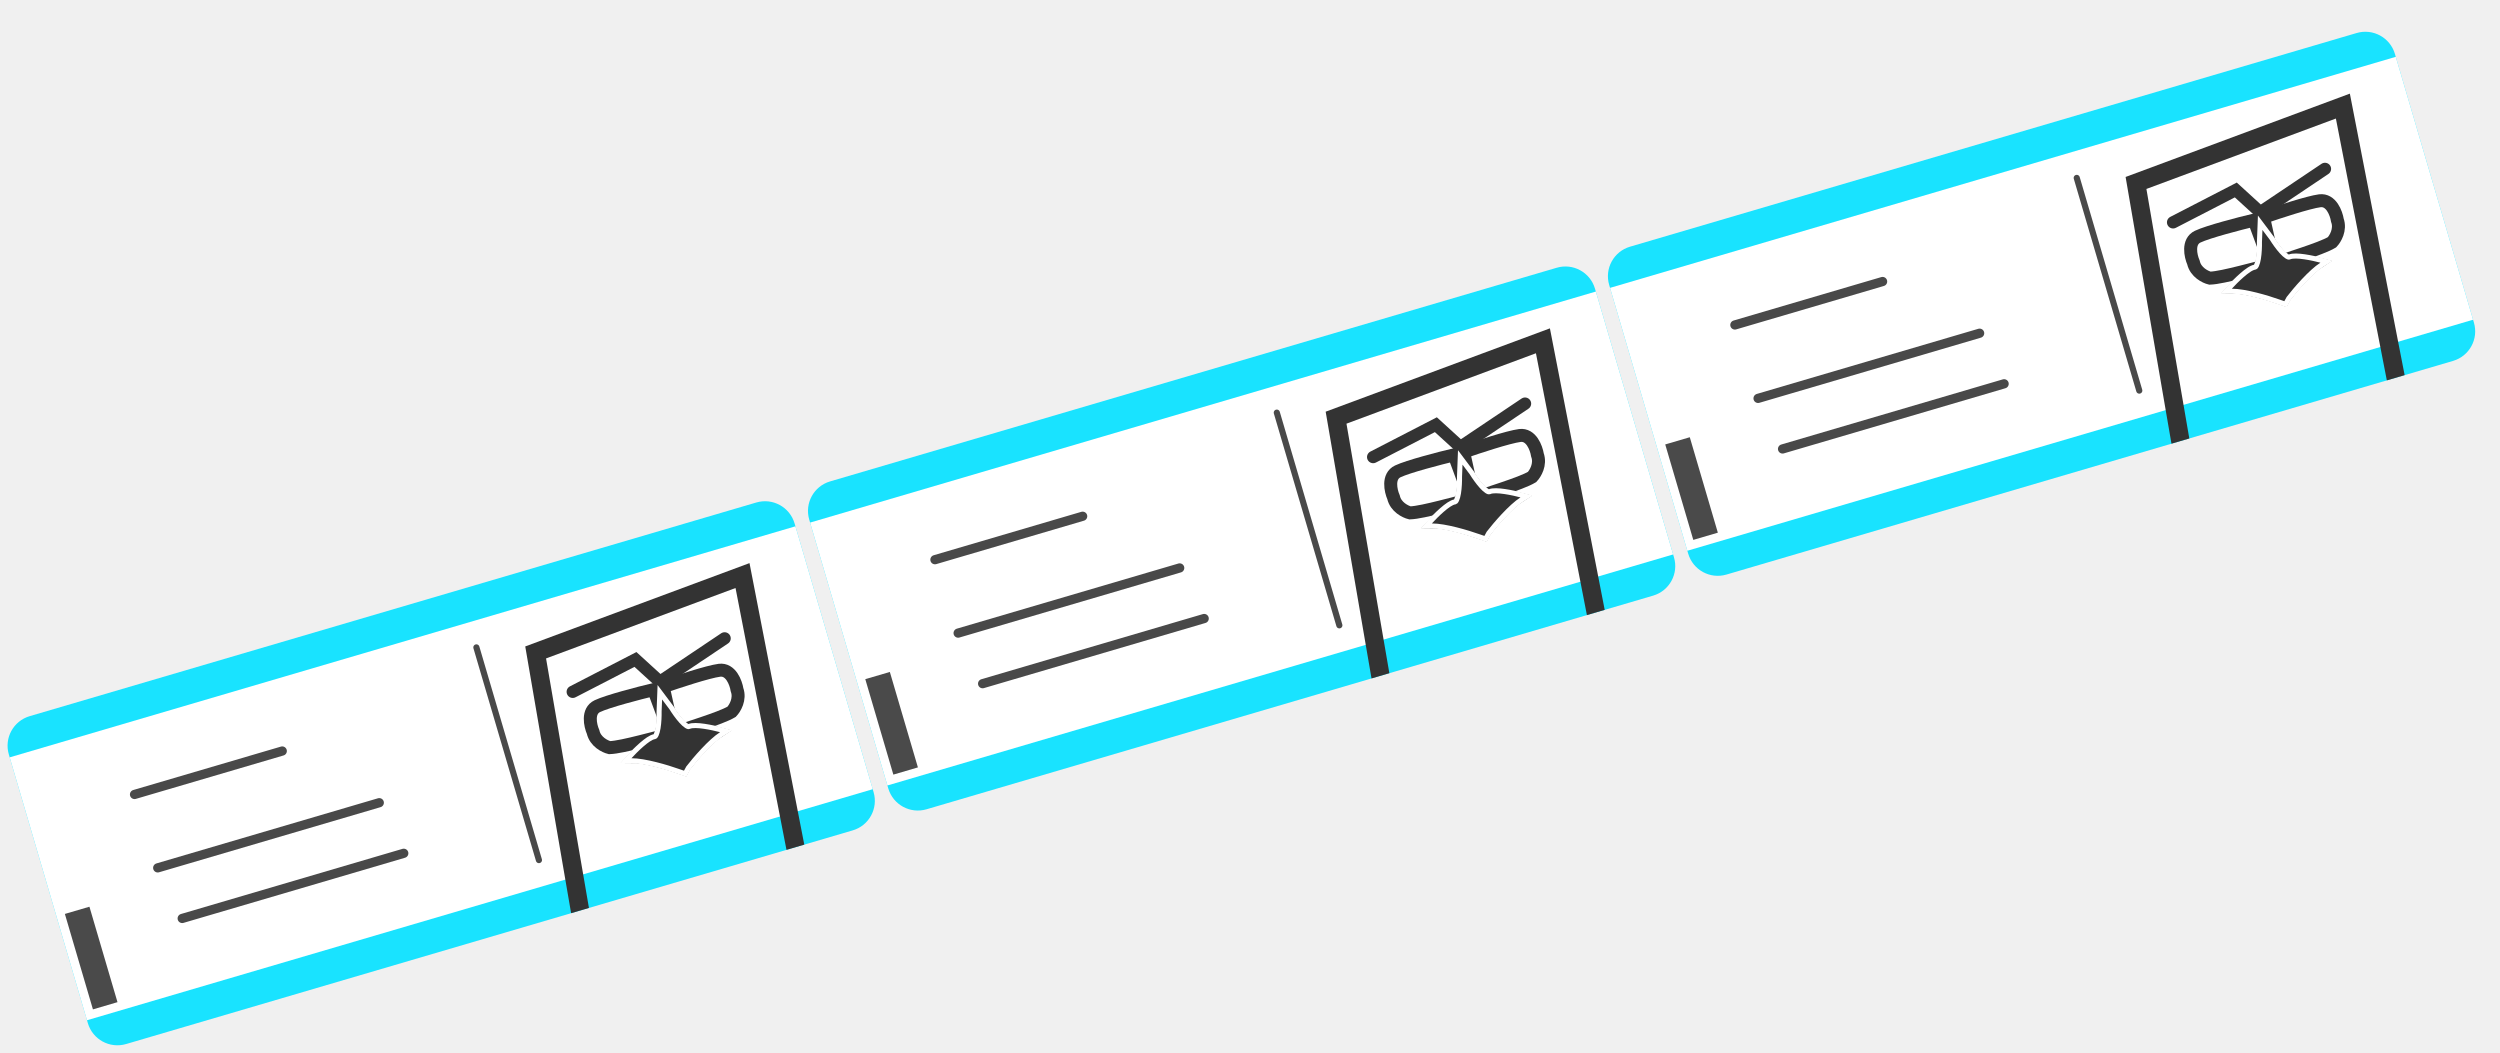
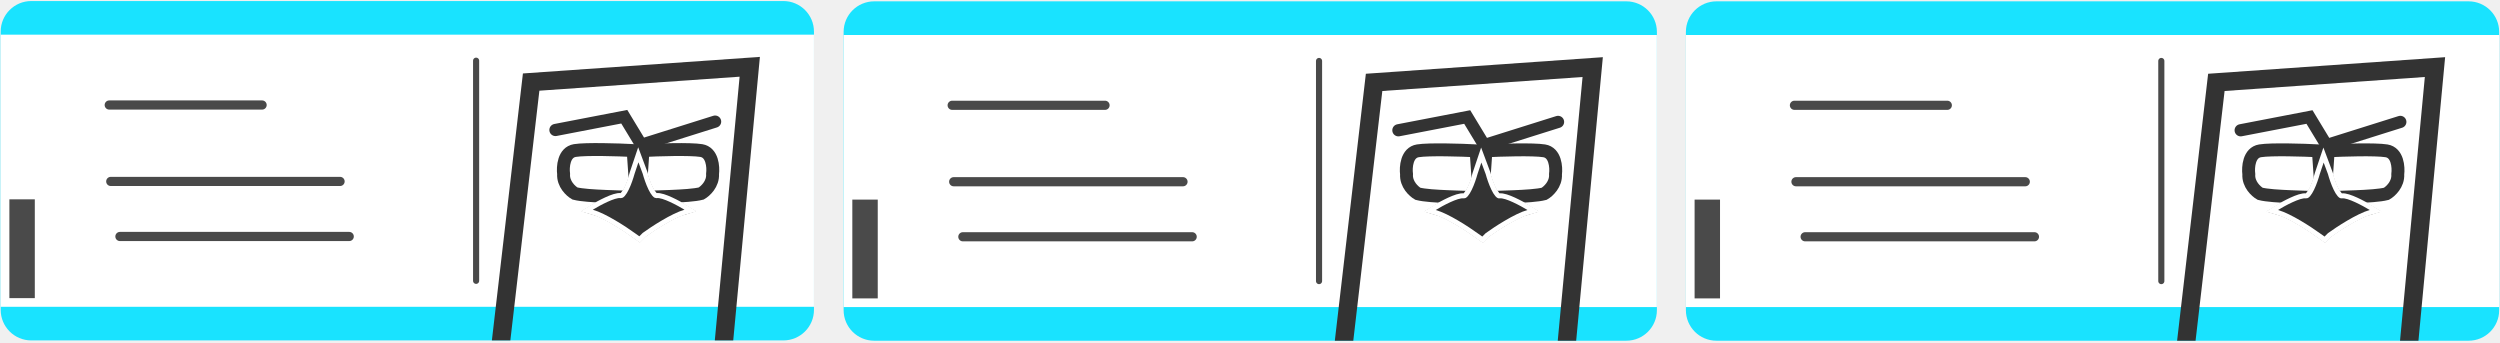
- <svg xmlns="http://www.w3.org/2000/svg" width="1851" height="779" viewBox="0 0 1851 779" fill="none">
-   <g clip-path="url(#clip0_1237_532)">
-     <g clip-path="url(#clip1_1237_532)">
-       <rect x="592.727" y="362.867" width="606.38" height="253.038" rx="22.796" transform="rotate(-16.3858 592.727 362.867)" fill="#19E3FF" />
-       <rect x="549.504" y="401.711" width="679.328" height="202.886" transform="rotate(-16.3858 549.504 401.711)" fill="white" />
-       <path d="M945.348 305.516L991.65 462.982" stroke="#494949" stroke-width="4.559" stroke-linecap="round" />
-       <path d="M652.422 509.273L667.856 561.762" stroke="#4A4A4A" stroke-width="18.952" stroke-linecap="square" stroke-dasharray="2.44 2.44" />
-       <path d="M1016.68 338.41L1063.12 314.443L1081.22 330.964L1129.13 298.837" stroke="#333333" stroke-width="9.086" stroke-linecap="round" />
-       <path d="M1077.65 373.404C1073.47 373.912 1064.25 383.057 1060.17 387.566C1070.25 387.489 1087.55 392.745 1094.94 395.383L1099.05 396.788L1100.75 393.674C1105.54 387.455 1117.24 373.671 1125.76 368.279C1119.88 366.7 1107.18 364 1103.39 365.836C1099.6 367.672 1091.75 356.93 1088.3 351.33L1082.84 344.037L1082.49 353.039C1082.62 359.616 1081.83 372.897 1077.65 373.404Z" fill="#333333" stroke="#333333" stroke-width="6.923" />
-       <path d="M1125.29 322.437C1133.67 321.363 1137.46 331.579 1138.32 336.821C1140.88 343.872 1136.73 350.659 1134.33 353.17C1125.75 358.295 1099.52 365.739 1092.09 368.898L1088.51 356.72L1083.64 334.685C1094.04 331.05 1116.92 323.512 1125.29 322.437Z" stroke="#333333" stroke-width="9.62" />
-       <path d="M1034.92 349.004C1027.3 352.633 1029.64 363.278 1031.76 368.147C1033.42 375.465 1040.58 378.923 1043.96 379.737C1053.94 379.403 1080.03 371.462 1087.99 370.098L1084.41 357.92L1076.57 336.757C1065.86 339.327 1042.54 345.376 1034.92 349.004Z" stroke="#333333" stroke-width="9.62" />
-       <path d="M1058.78 386.31L1055.92 389.47L1060.18 389.437C1064.97 389.4 1071.62 390.642 1078.11 392.271C1084.55 393.888 1090.67 395.844 1094.31 397.144L1094.32 397.149L1094.34 397.153L1098.45 398.558L1099.94 399.067L1100.7 397.684L1102.32 394.699C1104.7 391.624 1108.74 386.734 1113.22 381.945C1117.79 377.066 1122.71 372.421 1126.76 369.86L1130.36 367.58L1126.25 366.473C1123.26 365.669 1118.54 364.582 1114.06 363.926C1111.83 363.598 1109.61 363.371 1107.68 363.35C1105.83 363.33 1103.94 363.49 1102.58 364.152C1102.56 364.159 1102.14 364.321 1100.92 363.55C1099.81 362.847 1098.5 361.645 1097.1 360.114C1094.34 357.073 1091.58 353.091 1089.89 350.348L1089.85 350.276L1089.8 350.208L1084.33 342.916L1081.17 338.695L1080.97 343.965L1080.62 352.967L1080.62 353.021L1080.62 353.076C1080.68 356.297 1080.52 361.137 1079.84 365.189C1079.5 367.23 1079.05 368.95 1078.49 370.145C1077.89 371.452 1077.44 371.545 1077.43 371.547C1075.92 371.73 1074.25 372.616 1072.7 373.635C1071.09 374.699 1069.35 376.09 1067.65 377.575C1064.24 380.549 1060.86 384.017 1058.78 386.31Z" stroke="white" stroke-width="3.741" />
-       <path d="M989.226 309.25L1022.66 503.766L1030.57 514.509L1186.56 479.334L1142.38 252.334L989.226 309.25Z" stroke="#333333" stroke-width="13.678" />
-       <path d="M692.238 414.391L801.59 382.236" stroke="#494949" stroke-width="6.839" stroke-linecap="round" />
-       <path d="M709.406 468.746L873.434 420.514" stroke="#494949" stroke-width="6.839" stroke-linecap="round" />
-       <path d="M727.539 506.191L891.567 457.96" stroke="#494949" stroke-width="6.839" stroke-linecap="round" />
-     </g>
-     <g clip-path="url(#clip2_1237_532)">
-       <rect x="1185" y="189.078" width="606.38" height="253.038" rx="22.796" transform="rotate(-16.3858 1185 189.078)" fill="#19E3FF" />
-       <rect x="1141.78" y="227.922" width="679.328" height="202.886" transform="rotate(-16.3858 1141.78 227.922)" fill="white" />
-       <path d="M1537.62 131.727L1583.92 289.193" stroke="#494949" stroke-width="4.559" stroke-linecap="round" />
-       <path d="M1244.7 335.484L1260.13 387.973" stroke="#4A4A4A" stroke-width="18.952" stroke-linecap="square" stroke-dasharray="2.44 2.44" />
-       <path d="M1608.95 164.621L1655.39 140.654L1673.49 157.175L1721.4 125.048" stroke="#333333" stroke-width="9.086" stroke-linecap="round" />
-       <path d="M1669.93 199.615C1665.75 200.123 1656.53 209.268 1652.44 213.777C1662.52 213.7 1679.82 218.956 1687.21 221.594L1691.33 222.999L1693.03 219.885C1697.81 213.666 1709.52 199.881 1718.03 194.49C1712.16 192.911 1699.46 190.211 1695.67 192.047C1691.88 193.883 1684.03 183.141 1680.58 177.541L1675.11 170.248L1674.76 179.25C1674.89 185.827 1674.11 199.107 1669.93 199.615Z" fill="#333333" stroke="#333333" stroke-width="6.923" />
-       <path d="M1717.57 148.648C1725.94 147.574 1729.74 157.79 1730.59 163.032C1733.15 170.083 1729 176.87 1726.6 179.381C1718.03 184.506 1691.79 191.95 1684.37 195.109L1680.78 182.931L1675.92 160.896C1686.31 157.261 1709.19 149.723 1717.57 148.648Z" stroke="#333333" stroke-width="9.62" />
-       <path d="M1627.19 175.215C1619.57 178.844 1621.91 189.489 1624.03 194.358C1625.69 201.676 1632.86 205.134 1636.23 205.948C1646.22 205.614 1672.31 197.673 1680.26 196.309L1676.68 184.131L1668.85 162.968C1658.14 165.538 1634.82 171.587 1627.19 175.215Z" stroke="#333333" stroke-width="9.62" />
-       <path d="M1651.06 212.521L1648.19 215.68L1652.46 215.648C1657.24 215.611 1663.9 216.853 1670.38 218.481C1676.83 220.099 1682.94 222.055 1686.59 223.355L1686.6 223.36L1686.61 223.364L1690.72 224.769L1692.21 225.278L1692.97 223.894L1694.6 220.91C1696.97 217.835 1701.01 212.944 1705.5 208.156C1710.07 203.277 1714.99 198.632 1719.03 196.071L1722.64 193.79L1718.52 192.684C1715.53 191.88 1710.81 190.793 1706.34 190.137C1704.1 189.809 1701.89 189.582 1699.95 189.561C1698.1 189.541 1696.22 189.701 1694.85 190.363C1694.84 190.37 1694.41 190.532 1693.19 189.761C1692.08 189.058 1690.77 187.856 1689.38 186.325C1686.61 183.284 1683.86 179.302 1682.17 176.559L1682.12 176.487L1682.07 176.419L1676.61 169.127L1673.44 164.906L1673.24 170.176L1672.89 179.178L1672.89 179.232L1672.89 179.287C1672.96 182.508 1672.79 187.348 1672.12 191.4C1671.78 193.441 1671.32 195.161 1670.77 196.355C1670.16 197.663 1669.72 197.756 1669.7 197.758C1668.19 197.941 1666.52 198.827 1664.98 199.846C1663.36 200.91 1661.62 202.301 1659.92 203.786C1656.51 206.76 1653.13 210.228 1651.06 212.521Z" stroke="white" stroke-width="3.741" />
-       <path d="M1581.5 135.461L1614.94 329.977L1622.85 340.72L1778.83 305.545L1734.66 78.545L1581.5 135.461Z" stroke="#333333" stroke-width="13.678" />
-       <path d="M1284.51 240.602L1393.86 208.447" stroke="#494949" stroke-width="6.839" stroke-linecap="round" />
-       <path d="M1301.68 294.957L1465.71 246.725" stroke="#494949" stroke-width="6.839" stroke-linecap="round" />
-       <path d="M1319.81 332.402L1483.84 284.171" stroke="#494949" stroke-width="6.839" stroke-linecap="round" />
-     </g>
-     <g clip-path="url(#clip3_1237_532)">
-       <rect x="0.102" y="536.68" width="606.38" height="253.038" rx="22.796" transform="rotate(-16.3858 0.101562 536.68)" fill="#19E3FF" />
-       <rect x="-43.125" y="575.535" width="679.328" height="202.886" transform="rotate(-16.3858 -43.125 575.535)" fill="white" />
-       <path d="M352.719 479.34L399.021 636.806" stroke="#494949" stroke-width="4.559" stroke-linecap="round" />
-       <path d="M59.793 683.094L75.227 735.583" stroke="#4A4A4A" stroke-width="18.952" stroke-linecap="square" stroke-dasharray="2.44 2.44" />
-       <path d="M424.052 512.222L470.49 488.256L488.587 504.777L536.502 472.65" stroke="#333333" stroke-width="9.086" stroke-linecap="round" />
-       <path d="M485.024 547.236C480.844 547.744 471.626 556.889 467.539 561.398C477.62 561.321 494.921 566.577 502.312 569.215L506.425 570.62L508.124 567.506C512.91 561.287 524.613 547.503 533.131 542.111C527.254 540.532 514.553 537.832 510.763 539.668C506.973 541.504 499.124 530.762 495.673 525.162L490.208 517.87L489.861 526.871C489.991 533.448 489.205 546.729 485.024 547.236Z" fill="#333333" stroke="#333333" stroke-width="6.923" />
-       <path d="M532.669 496.258C541.042 495.183 544.839 505.399 545.691 510.642C548.256 517.693 544.103 524.479 541.706 526.991C533.128 532.115 506.894 539.559 499.467 542.718L495.886 530.541L491.018 508.505C501.413 504.87 524.296 497.332 532.669 496.258Z" stroke="#333333" stroke-width="9.62" />
-       <path d="M442.292 522.825C434.671 526.453 437.008 537.099 439.129 541.968C440.789 549.285 447.954 552.743 451.329 553.558C461.316 553.223 487.404 545.283 495.359 543.918L491.778 531.74L483.944 510.577C473.236 513.148 449.914 519.196 442.292 522.825Z" stroke="#333333" stroke-width="9.62" />
-       <path d="M466.153 560.142L463.29 563.302L467.554 563.269C472.342 563.232 478.993 564.475 485.479 566.103C491.923 567.72 498.039 569.676 501.683 570.976L501.695 570.981L501.707 570.985L505.82 572.39L507.312 572.899L508.067 571.516L509.695 568.531C512.069 565.457 516.107 560.566 520.593 555.777C525.165 550.898 530.085 546.253 534.131 543.692L537.734 541.412L533.616 540.305C530.627 539.502 525.909 538.414 521.436 537.758C519.201 537.43 516.983 537.203 515.051 537.183C513.199 537.163 511.314 537.322 509.947 537.984C509.934 537.991 509.51 538.153 508.291 537.382C507.178 536.679 505.866 535.477 504.475 533.946C501.712 530.905 498.955 526.923 497.265 524.181L497.221 524.108L497.17 524.04L491.705 516.748L488.542 512.527L488.339 517.797L487.992 526.799L487.99 526.853L487.991 526.908C488.054 530.129 487.891 534.969 487.214 539.021C486.873 541.062 486.421 542.782 485.866 543.977C485.258 545.284 484.814 545.377 484.799 545.379C483.291 545.562 481.62 546.448 480.074 547.467C478.46 548.531 476.718 549.922 475.017 551.407C471.61 554.381 468.232 557.849 466.153 560.142Z" stroke="white" stroke-width="3.741" />
-       <path d="M396.597 483.063L430.033 677.579L437.944 688.321L593.93 653.147L549.755 426.147L396.597 483.063Z" stroke="#333333" stroke-width="13.678" />
-       <path d="M99.613 588.215L208.965 556.06" stroke="#494949" stroke-width="6.839" stroke-linecap="round" />
-       <path d="M116.781 642.562L280.809 594.331" stroke="#494949" stroke-width="6.839" stroke-linecap="round" />
-       <path d="M134.91 680.016L298.938 631.784" stroke="#494949" stroke-width="6.839" stroke-linecap="round" />
-     </g>
+ <svg xmlns="http://www.w3.org/2000/svg" width="1864" height="255" viewBox="0 0 1864 255" fill="none">
+   <g clip-path="url(#clip0_1262_80)">
+     <rect x="629" y="1" width="606.38" height="253.038" rx="22.796" fill="#19E3FF" />
+     <rect x="576.574" y="26.074" width="679.328" height="202.886" fill="white" />
+     <path d="M983.477 45.453L983.477 209.586" stroke="#494949" stroke-width="4.559" stroke-linecap="round" />
+     <path d="M644.969 158.301L644.969 213.012" stroke="#4A4A4A" stroke-width="18.952" stroke-linecap="square" stroke-dasharray="2.44 2.44" />
+     <path d="M1042.64 97.136L1093.95 87.243L1106.65 108.198L1161.68 90.892" stroke="#333333" stroke-width="9.086" stroke-linecap="round" />
+     <path d="M1091.26 147.911C1087.1 147.219 1075.68 153.392 1070.49 156.565C1080.18 159.335 1095.3 169.258 1101.64 173.874L1105.19 176.382L1107.7 173.874C1114.05 169.258 1129.16 159.335 1138.86 156.565C1133.66 153.392 1122.24 147.219 1118.09 147.911C1113.93 148.603 1109.43 136.083 1107.7 129.737L1104.52 121.199L1101.64 129.737C1099.91 136.083 1095.41 148.603 1091.26 147.911Z" fill="#333333" stroke="#333333" stroke-width="6.923" />
+     <path d="M1151.34 112.454C1159.68 113.785 1160.44 124.657 1159.78 129.927C1160.25 137.416 1154.35 142.755 1151.34 144.488C1141.67 146.984 1114.4 146.726 1106.38 147.661L1106.38 134.968L1107.93 112.454C1118.93 111.899 1143.01 111.123 1151.34 112.454Z" stroke="#333333" stroke-width="9.62" />
+     <path d="M1057.15 112.446C1048.81 113.777 1048.05 124.65 1048.71 129.919C1048.24 137.408 1054.14 142.747 1057.15 144.48C1066.82 146.976 1094.09 146.718 1102.11 147.653L1102.11 134.96L1100.56 112.446C1089.56 111.891 1065.48 111.115 1057.15 112.446Z" stroke="#333333" stroke-width="9.62" />
+     <path d="M1069.51 154.969L1065.87 157.192L1069.97 158.364C1074.58 159.679 1080.61 162.748 1086.37 166.139C1092.1 169.509 1097.41 173.11 1100.54 175.386L1100.55 175.394L1100.56 175.401L1104.11 177.91L1105.4 178.819L1106.52 177.705L1108.92 175.301C1112.06 173.02 1117.32 169.467 1122.97 166.139C1128.74 162.748 1134.77 159.679 1139.37 158.364L1143.47 157.192L1139.83 154.969C1137.19 153.355 1132.97 150.981 1128.86 149.089C1126.81 148.145 1124.75 147.301 1122.9 146.736C1121.13 146.195 1119.28 145.816 1117.78 146.066C1117.76 146.068 1117.31 146.104 1116.36 145.021C1115.49 144.032 1114.57 142.509 1113.67 140.647C1111.88 136.95 1110.35 132.353 1109.51 129.245L1109.48 129.163L1109.45 129.083L1106.27 120.545L1104.42 115.604L1102.74 120.603L1099.87 129.141L1099.85 129.192L1099.84 129.245C1098.99 132.353 1097.47 136.95 1095.68 140.647C1094.77 142.509 1093.85 144.032 1092.99 145.021C1092.03 146.104 1091.58 146.068 1091.57 146.066C1090.07 145.816 1088.21 146.195 1086.44 146.736C1084.6 147.301 1082.53 148.145 1080.48 149.089C1076.37 150.981 1072.15 153.355 1069.51 154.969Z" stroke="white" stroke-width="3.741" />
+     <path d="M1024.52 61.418L1001.73 257.465L1006.29 270.003L1165.86 280.261L1187.52 50.02L1024.52 61.418Z" stroke="#333333" stroke-width="13.678" />
+     <path d="M709.934 78.504H823.915" stroke="#494949" stroke-width="6.839" stroke-linecap="round" />
+     <path d="M711.07 135.496H882.042" stroke="#494949" stroke-width="6.839" stroke-linecap="round" />
+     <path d="M717.906 176.535H888.878" stroke="#494949" stroke-width="6.839" stroke-linecap="round" />
+   </g>
+   <g clip-path="url(#clip1_1262_80)">
+     <rect x="1257" y="1" width="606.38" height="253.038" rx="22.796" fill="#19E3FF" />
+     <rect x="1204.57" y="26.074" width="679.328" height="202.886" fill="white" />
+     <path d="M1611.48 45.453L1611.48 209.586" stroke="#494949" stroke-width="4.559" stroke-linecap="round" />
+     <path d="M1272.97 158.301L1272.97 213.012" stroke="#4A4A4A" stroke-width="18.952" stroke-linecap="square" stroke-dasharray="2.44 2.44" />
+     <path d="M1670.64 97.136L1721.95 87.243L1734.65 108.198L1789.68 90.892" stroke="#333333" stroke-width="9.086" stroke-linecap="round" />
+     <path d="M1719.26 147.911C1715.1 147.219 1703.68 153.392 1698.49 156.565C1708.18 159.335 1723.3 169.258 1729.64 173.874L1733.19 176.382L1735.7 173.874C1742.05 169.258 1757.16 159.335 1766.86 156.565C1761.66 153.392 1750.24 147.219 1746.09 147.911C1741.93 148.603 1737.43 136.083 1735.7 129.737L1732.52 121.199L1729.64 129.737C1727.91 136.083 1723.41 148.603 1719.26 147.911Z" fill="#333333" stroke="#333333" stroke-width="6.923" />
+     <path d="M1779.34 112.454C1787.68 113.785 1788.44 124.657 1787.78 129.927C1788.25 137.416 1782.35 142.755 1779.34 144.488C1769.67 146.984 1742.4 146.726 1734.38 147.661L1734.38 134.968L1735.93 112.454C1746.93 111.899 1771.01 111.123 1779.34 112.454Z" stroke="#333333" stroke-width="9.62" />
+     <path d="M1685.15 112.446C1676.81 113.777 1676.05 124.65 1676.71 129.919C1676.24 137.408 1682.14 142.747 1685.15 144.48C1694.82 146.976 1722.09 146.718 1730.11 147.653L1730.11 134.96L1728.56 112.446C1717.56 111.891 1693.48 111.115 1685.15 112.446Z" stroke="#333333" stroke-width="9.62" />
+     <path d="M1697.51 154.969L1693.87 157.192L1697.97 158.364C1702.58 159.679 1708.61 162.748 1714.37 166.139C1720.1 169.509 1725.41 173.11 1728.54 175.386L1728.55 175.394L1728.56 175.401L1732.11 177.91L1733.4 178.819L1734.52 177.705L1736.92 175.301C1740.06 173.02 1745.32 169.467 1750.97 166.139C1756.74 162.748 1762.77 159.679 1767.37 158.364L1771.47 157.192L1767.83 154.969C1765.19 153.355 1760.97 150.981 1756.86 149.089C1754.81 148.145 1752.75 147.301 1750.9 146.736C1749.13 146.195 1747.28 145.816 1745.78 146.066C1745.76 146.068 1745.31 146.104 1744.36 145.021C1743.49 144.032 1742.57 142.509 1741.67 140.647C1739.88 136.95 1738.35 132.353 1737.51 129.245L1737.48 129.163L1737.45 129.083L1734.27 120.545L1732.42 115.604L1730.74 120.603L1727.87 129.141L1727.85 129.192L1727.84 129.245C1726.99 132.353 1725.47 136.95 1723.68 140.647C1722.77 142.509 1721.85 144.032 1720.99 145.021C1720.03 146.104 1719.58 146.068 1719.57 146.066C1718.07 145.816 1716.21 146.195 1714.44 146.736C1712.6 147.301 1710.53 148.145 1708.48 149.089C1704.37 150.981 1700.15 153.355 1697.51 154.969Z" stroke="white" stroke-width="3.741" />
+     <path d="M1652.52 61.418L1629.73 257.465L1634.29 270.003L1793.86 280.261L1815.52 50.02L1652.52 61.418Z" stroke="#333333" stroke-width="13.678" />
+     <path d="M1337.93 78.504H1451.91" stroke="#494949" stroke-width="6.839" stroke-linecap="round" />
+     <path d="M1339.07 135.496H1510.04" stroke="#494949" stroke-width="6.839" stroke-linecap="round" />
+     <path d="M1345.91 176.535H1516.88" stroke="#494949" stroke-width="6.839" stroke-linecap="round" />
+   </g>
+   <g clip-path="url(#clip2_1262_80)">
+     <rect x="0.512" y="0.781" width="606.38" height="253.038" rx="22.796" fill="#19E3FF" />
+     <rect x="-51.922" y="25.863" width="679.328" height="202.886" fill="white" />
+     <path d="M354.984 45.246L354.984 209.379" stroke="#494949" stroke-width="4.559" stroke-linecap="round" />
+     <path d="M16.477 158.086L16.477 212.797" stroke="#4A4A4A" stroke-width="18.952" stroke-linecap="square" stroke-dasharray="2.44 2.44" />
+     <path d="M414.141 96.913L465.454 87.02L478.155 107.975L533.187 90.67" stroke="#333333" stroke-width="9.086" stroke-linecap="round" />
+     <path d="M462.758 147.708C458.604 147.015 447.181 153.189 441.988 156.362C451.681 159.131 466.797 169.055 473.143 173.67L476.693 176.179L479.201 173.67C485.548 169.055 500.664 159.131 510.357 156.362C505.164 153.189 493.741 147.015 489.587 147.708C485.433 148.4 480.932 135.88 479.201 129.534L476.016 120.996L473.143 129.534C471.413 135.88 466.912 148.4 462.758 147.708Z" fill="#333333" stroke="#333333" stroke-width="6.923" />
+     <path d="M522.85 112.239C531.186 113.57 531.946 124.442 531.285 129.712C531.757 137.201 525.858 142.54 522.85 144.273C513.175 146.769 485.906 146.511 477.89 147.446L477.89 134.753L479.435 112.239C490.434 111.684 514.514 110.908 522.85 112.239Z" stroke="#333333" stroke-width="9.62" />
+     <path d="M428.65 112.231C420.314 113.562 419.554 124.435 420.215 129.704C419.743 137.193 425.642 142.532 428.65 144.265C438.325 146.761 465.594 146.503 473.61 147.438L473.61 134.745L472.065 112.231C461.066 111.676 436.986 110.9 428.65 112.231Z" stroke="#333333" stroke-width="9.62" />
+     <path d="M441.013 154.766L437.375 156.989L441.474 158.161C446.079 159.476 452.109 162.545 457.872 165.936C463.598 169.306 468.914 172.907 472.043 175.183L472.054 175.191L472.064 175.198L475.614 177.706L476.901 178.616L478.016 177.501L480.42 175.097C483.564 172.817 488.818 169.264 494.473 165.936C500.236 162.545 506.266 159.476 510.871 158.161L514.97 156.989L511.332 154.766C508.691 153.152 504.472 150.778 500.365 148.886C498.313 147.942 496.249 147.098 494.401 146.533C492.631 145.991 490.777 145.613 489.279 145.863C489.264 145.865 488.812 145.901 487.86 144.818C486.991 143.829 486.071 142.305 485.168 140.444C483.376 136.747 481.854 132.15 481.006 129.042L480.984 128.96L480.954 128.88L477.768 120.342L475.925 115.401L474.243 120.4L471.371 128.937L471.353 128.989L471.339 129.042C470.491 132.15 468.969 136.747 467.177 140.444C466.274 142.305 465.354 143.829 464.485 144.818C463.533 145.901 463.081 145.865 463.066 145.863C461.568 145.613 459.714 145.991 457.944 146.533C456.096 147.098 454.031 147.942 451.98 148.886C447.873 150.778 443.654 153.152 441.013 154.766Z" stroke="white" stroke-width="3.741" />
+     <path d="M396.027 61.195L373.23 257.243L377.79 269.78L537.363 280.039L559.02 49.797L396.027 61.195Z" stroke="#333333" stroke-width="13.678" />
+     <path d="M81.445 78.297H195.426" stroke="#494949" stroke-width="6.839" stroke-linecap="round" />
+     <path d="M82.582 135.277H253.554" stroke="#494949" stroke-width="6.839" stroke-linecap="round" />
+     <path d="M89.41 176.324H260.382" stroke="#494949" stroke-width="6.839" stroke-linecap="round" />
  </g>
  <defs>
-     <clipPath id="clip0_1237_532">
-       <rect width="1851" height="779" fill="white" />
+     <clipPath id="clip0_1262_80">
+       <rect x="629" y="1" width="606.38" height="253.038" rx="22.796" fill="white" />
    </clipPath>
-     <clipPath id="clip1_1237_532">
-       <rect x="592.727" y="362.867" width="606.38" height="253.038" rx="22.796" transform="rotate(-16.3858 592.727 362.867)" fill="white" />
+     <clipPath id="clip1_1262_80">
+       <rect x="1257" y="1" width="606.38" height="253.038" rx="22.796" fill="white" />
    </clipPath>
-     <clipPath id="clip2_1237_532">
-       <rect x="1185" y="189.078" width="606.38" height="253.038" rx="22.796" transform="rotate(-16.3858 1185 189.078)" fill="white" />
-     </clipPath>
-     <clipPath id="clip3_1237_532">
-       <rect x="0.102" y="536.68" width="606.38" height="253.038" rx="22.796" transform="rotate(-16.3858 0.101562 536.68)" fill="white" />
+     <clipPath id="clip2_1262_80">
+       <rect x="0.512" y="0.781" width="606.38" height="253.038" rx="22.796" fill="white" />
    </clipPath>
  </defs>
</svg>
